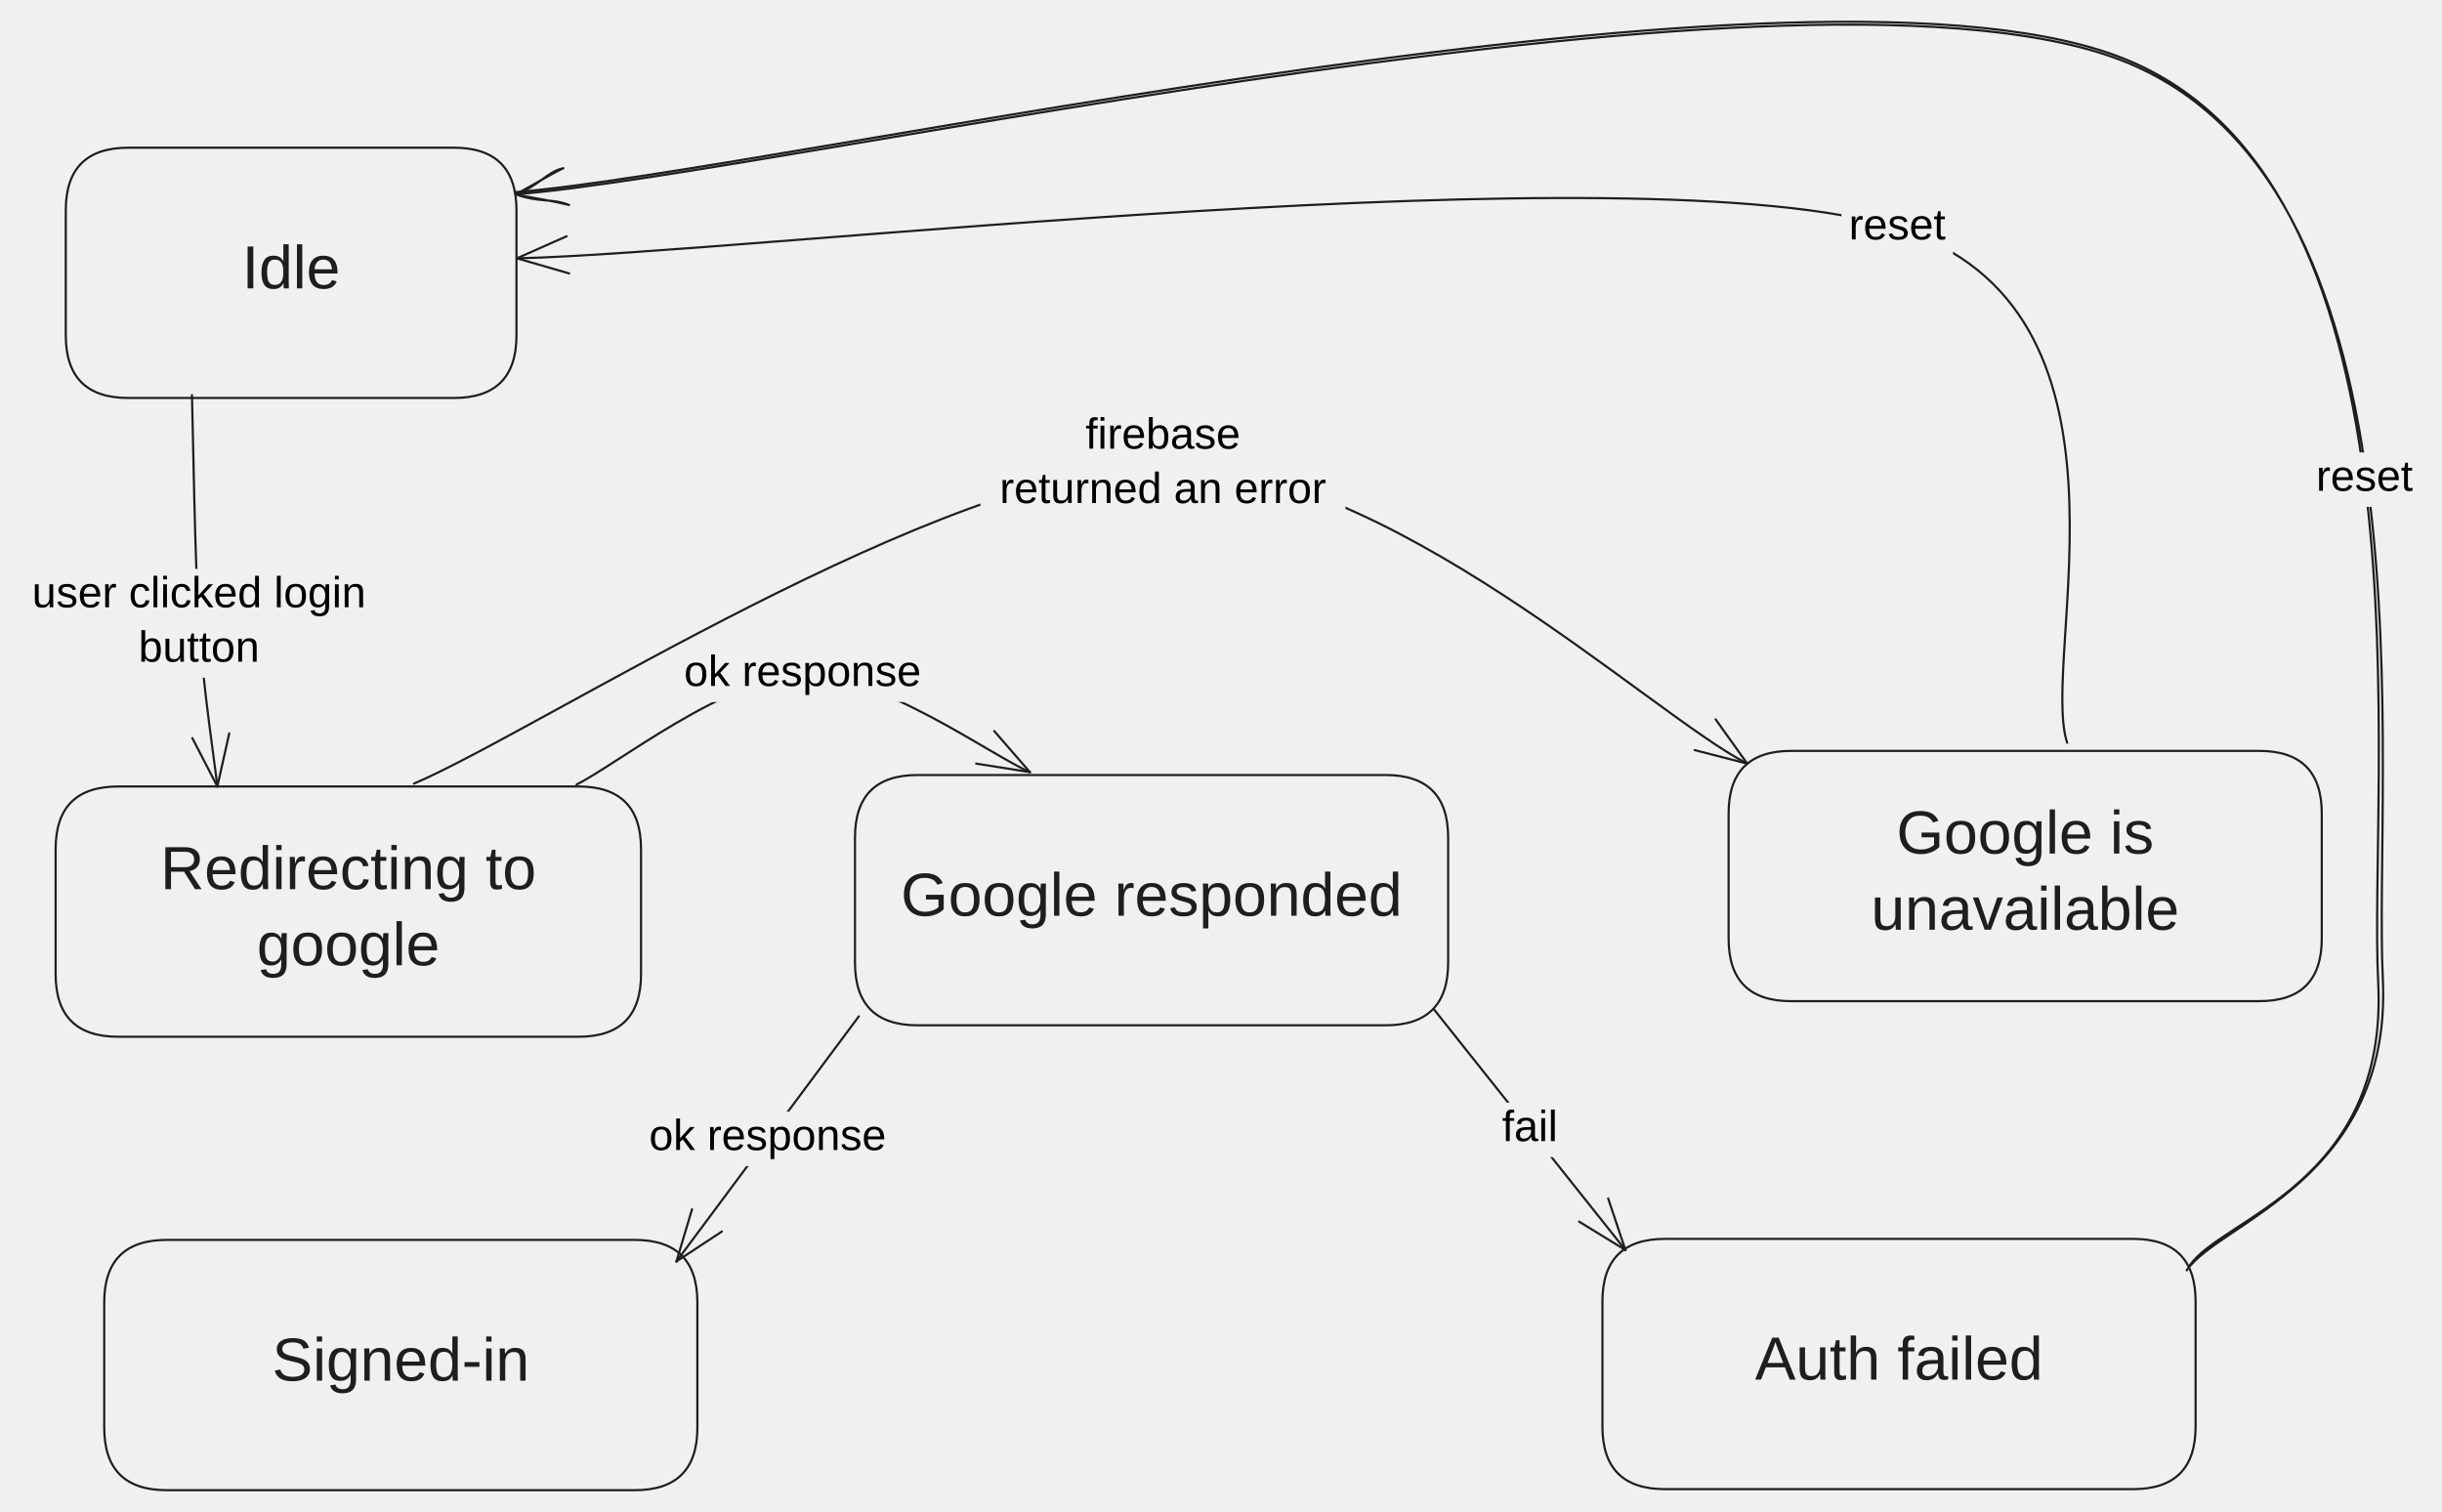
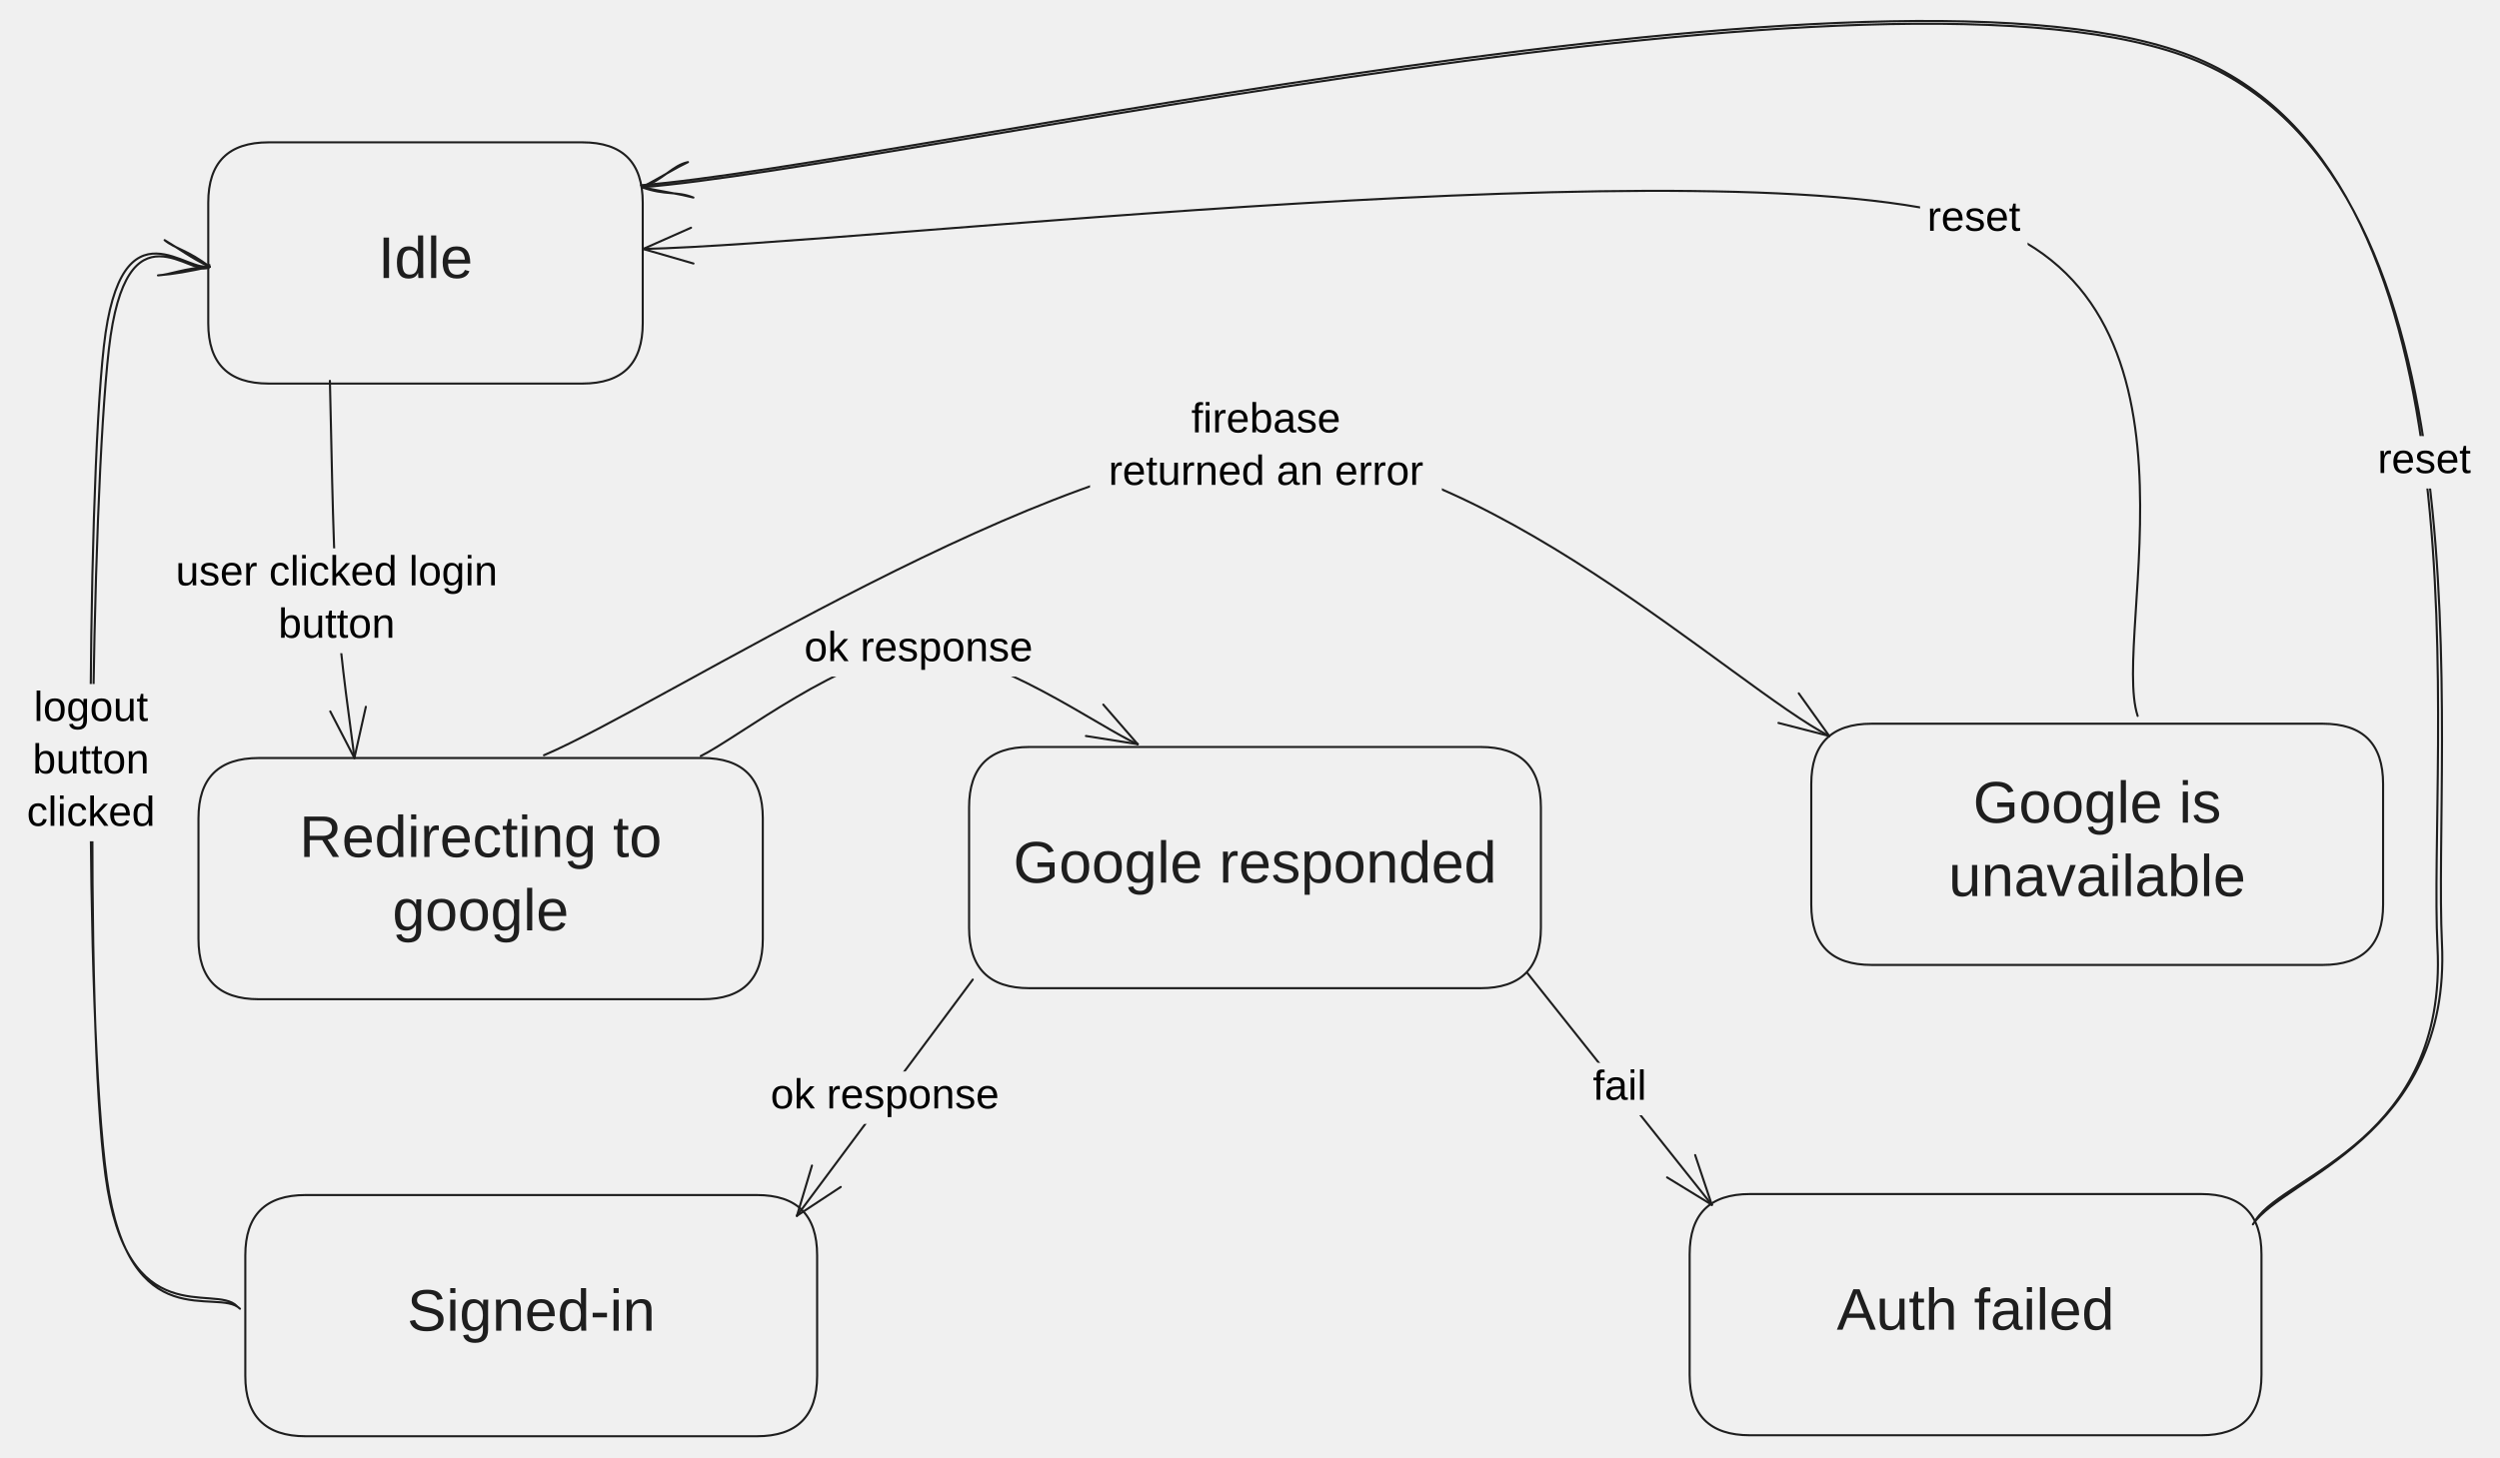
- <svg xmlns="http://www.w3.org/2000/svg" version="1.1" viewBox="0 0 1122.041 694.742" width="1122.041" height="694.742">
+ <svg xmlns="http://www.w3.org/2000/svg" version="1.1" viewBox="0 0 1191.076 694.742" width="1191.076" height="694.742">
  <defs>
    <style>
            .state-box {
                fill: transparent;
                transition: fill 1s ease 0s;
            }
            .state-box.active {
                fill: deepskyblue;
                transition: fill 0s ease 0s;
            }

            text.arrow {
                fill: black;
                font-size: 20px;
                transition: fill 1s ease 0s;
            }
            text.arrow.active {
                fill: deepskyblue;
                transition: fill 0s ease 0s;
            }

            path.arrow {
                stroke: black;
                transition: stroke 1s ease 0s;
            }
            path.arrow.active {
                stroke: deepskyblue;
                transition: stroke 0s ease 0s;
            }
            * {
                font-family: Arial;
            }
        </style>
  </defs>
-   <g stroke-linecap="round" transform="translate(25.56338 361.3898) rotate(0 134.4867 57.5)">
+   <g stroke-linecap="round" transform="translate(94.5984 361.3898) rotate(0 134.4867 57.5)">
    <path d="M28.75 0 C98.32 0, 167.89 0, 240.22 0 C259.39 0, 268.97 9.58, 268.97 28.75 C268.97 51.54, 268.97 74.33, 268.97 86.25 C268.97 105.42, 259.39 115, 240.22 115 C186.88 115, 133.54 115, 28.75 115 C9.58 115, 0 105.42, 0 86.25 C0 68, 0 49.74, 0 28.75 C0 9.58, 9.58 0, 28.75 0" stroke="none" stroke-width="0" class="state-box redirecting-to-google-0" />
    <path d="M28.75 0 C76.49 0, 124.22 0, 240.22 0 M28.75 0 C112.7 0, 196.65 0, 240.22 0 M240.22 0 C259.39 0, 268.97 9.58, 268.97 28.75 M240.22 0 C259.39 0, 268.97 9.58, 268.97 28.75 M268.97 28.75 C268.97 43.14, 268.97 57.52, 268.97 86.25 M268.97 28.75 C268.97 49.47, 268.97 70.19, 268.97 86.25 M268.97 86.25 C268.97 105.42, 259.39 115, 240.22 115 M268.97 86.25 C268.97 105.42, 259.39 115, 240.22 115 M240.22 115 C181.82 115, 123.42 115, 28.75 115 M240.22 115 C178.36 115, 116.5 115, 28.75 115 M28.75 115 C9.58 115, 0 105.42, 0 86.25 M28.75 115 C9.58 115, 0 105.42, 0 86.25 M0 86.25 C0 66.91, 0 47.57, 0 28.75 M0 86.25 C0 64.29, 0 42.33, 0 28.75 M0 28.75 C0 9.58, 9.58 0, 28.75 0 M0 28.75 C0 9.58, 9.58 0, 28.75 0" stroke="#1e1e1e" stroke-width="1" fill="none" />
  </g>
-   <g transform="translate(62.24612 383.8898) rotate(0 97.80395 35)">
+   <g transform="translate(131.2811 383.8898) rotate(0 97.80395 35)">
    <text x="97.804" y="24.668" font-family="Excalifont, Xiaolai, sans-serif, Segoe UI Emoji" font-size="28px" fill="#1e1e1e" text-anchor="middle" direction="ltr" dominant-baseline="alphabetic">
            Redirecting to
        </text>
    <text x="97.804" y="59.668" font-family="Excalifont, Xiaolai, sans-serif, Segoe UI Emoji" font-size="28px" fill="#1e1e1e" text-anchor="middle" direction="ltr" dominant-baseline="alphabetic">
            google
        </text>
  </g>
-   <g stroke-linecap="round" transform="translate(392.8485 356.1276) rotate(0 136.2722 57.5)">
+   <g stroke-linecap="round" transform="translate(461.8835 356.1276) rotate(0 136.2722 57.5)">
    <path d="M28.75 0 C105.01 0, 181.28 0, 243.79 0 C262.96 0, 272.54 9.58, 272.54 28.75 C272.54 51.63, 272.54 74.51, 272.54 86.25 C272.54 105.42, 262.96 115, 243.79 115 C188 115, 132.2 115, 28.75 115 C9.58 115, 0 105.42, 0 86.25 C0 73.27, 0 60.29, 0 28.75 C0 9.58, 9.58 0, 28.75 0" stroke="none" stroke-width="0" class="state-box google-responded-0" />
    <path d="M28.75 0 C78.09 0, 127.43 0, 243.79 0 M28.75 0 C80.91 0, 133.07 0, 243.79 0 M243.79 0 C262.96 0, 272.54 9.58, 272.54 28.75 M243.79 0 C262.96 0, 272.54 9.58, 272.54 28.75 M272.54 28.75 C272.54 42.69, 272.54 56.62, 272.54 86.25 M272.54 28.75 C272.54 48.68, 272.54 68.61, 272.54 86.25 M272.54 86.25 C272.54 105.42, 262.96 115, 243.79 115 M272.54 86.25 C272.54 105.42, 262.96 115, 243.79 115 M243.79 115 C180 115, 116.2 115, 28.75 115 M243.79 115 C173.18 115, 102.56 115, 28.75 115 M28.75 115 C9.58 115, 0 105.42, 0 86.25 M28.75 115 C9.58 115, 0 105.42, 0 86.25 M0 86.25 C0 68.92, 0 51.59, 0 28.75 M0 86.25 C0 71.73, 0 57.2, 0 28.75 M0 28.75 C0 9.58, 9.58 0, 28.75 0 M0 28.75 C0 9.58, 9.58 0, 28.75 0" stroke="#1e1e1e" stroke-width="1" fill="none" />
  </g>
-   <g transform="translate(409.0148 396.1276) rotate(0 120.1059 17.5)">
+   <g transform="translate(478.0498 396.1276) rotate(0 120.1059 17.5)">
    <text x="120.106" y="24.668" font-family="Excalifont, Xiaolai, sans-serif, Segoe UI Emoji" font-size="28px" fill="#1e1e1e" text-anchor="middle" direction="ltr" dominant-baseline="alphabetic">
            Google responded
        </text>
  </g>
-   <g stroke-linecap="round" transform="translate(794.2548 345.0369) rotate(0 136.2722 57.5)">
+   <g stroke-linecap="round" transform="translate(863.2898 345.0369) rotate(0 136.2722 57.5)">
    <path d="M28.75 0 C95.35 0, 161.95 0, 243.79 0 C262.96 0, 272.54 9.58, 272.54 28.75 C272.54 50.35, 272.54 71.94, 272.54 86.25 C272.54 105.42, 262.96 115, 243.79 115 C186.96 115, 130.13 115, 28.75 115 C9.58 115, 0 105.42, 0 86.25 C0 71.3, 0 56.36, 0 28.75 C0 9.58, 9.58 0, 28.75 0" stroke="none" stroke-width="0" class="state-box google-is-unavailable-0" />
    <path d="M28.75 0 C96.02 0, 163.3 0, 243.79 0 M28.75 0 C102.51 0, 176.27 0, 243.79 0 M243.79 0 C262.96 0, 272.54 9.58, 272.54 28.75 M243.79 0 C262.96 0, 272.54 9.58, 272.54 28.75 M272.54 28.75 C272.54 51.53, 272.54 74.31, 272.54 86.25 M272.54 28.75 C272.54 40.42, 272.54 52.08, 272.54 86.25 M272.54 86.25 C272.54 105.42, 262.96 115, 243.79 115 M272.54 86.25 C272.54 105.42, 262.96 115, 243.79 115 M243.79 115 C165.42 115, 87.04 115, 28.75 115 M243.79 115 C191.78 115, 139.77 115, 28.75 115 M28.75 115 C9.58 115, 0 105.42, 0 86.25 M28.75 115 C9.58 115, 0 105.42, 0 86.25 M0 86.25 C0 70.28, 0 54.32, 0 28.75 M0 86.25 C0 65.48, 0 44.72, 0 28.75 M0 28.75 C0 9.58, 9.58 0, 28.75 0 M0 28.75 C0 9.58, 9.58 0, 28.75 0" stroke="#1e1e1e" stroke-width="1" fill="none" />
  </g>
-   <g transform="translate(859.365 367.5369) rotate(0 71.16196 35)">
+   <g transform="translate(928.4 367.5369) rotate(0 71.16196 35)">
    <text x="71.162" y="24.668" font-family="Excalifont, Xiaolai, sans-serif, Segoe UI Emoji" font-size="28px" fill="#1e1e1e" text-anchor="middle" direction="ltr" dominant-baseline="alphabetic">
            Google is
        </text>
    <text x="71.162" y="59.668" font-family="Excalifont, Xiaolai, sans-serif, Segoe UI Emoji" font-size="28px" fill="#1e1e1e" text-anchor="middle" direction="ltr" dominant-baseline="alphabetic">
            unavailable
        </text>
  </g>
-   <g stroke-linecap="round" transform="translate(47.88674 569.7423) rotate(0 136.2722 57.5)">
+   <g stroke-linecap="round" transform="translate(116.9217 569.7423) rotate(0 136.2722 57.5)">
    <path d="M28.75 0 C110.72 0, 192.68 0, 243.79 0 C262.96 0, 272.54 9.58, 272.54 28.75 C272.54 47.48, 272.54 66.22, 272.54 86.25 C272.54 105.42, 262.96 115, 243.79 115 C171.18 115, 98.57 115, 28.75 115 C9.58 115, 0 105.42, 0 86.25 C0 68.92, 0 51.6, 0 28.75 C0 9.58, 9.58 0, 28.75 0" stroke="none" stroke-width="0" class="state-box signed-in-0" />
    <path d="M28.75 0 C110.8 0, 192.84 0, 243.79 0 M28.75 0 C86.56 0, 144.38 0, 243.79 0 M243.79 0 C262.96 0, 272.54 9.58, 272.54 28.75 M243.79 0 C262.96 0, 272.54 9.58, 272.54 28.75 M272.54 28.75 C272.54 42.46, 272.54 56.17, 272.54 86.25 M272.54 28.75 C272.54 46.21, 272.54 63.68, 272.54 86.25 M272.54 86.25 C272.54 105.42, 262.96 115, 243.79 115 M272.54 86.25 C272.54 105.42, 262.96 115, 243.79 115 M243.79 115 C174.09 115, 104.39 115, 28.75 115 M243.79 115 C166.88 115, 89.97 115, 28.75 115 M28.75 115 C9.58 115, 0 105.42, 0 86.25 M28.75 115 C9.58 115, 0 105.42, 0 86.25 M0 86.25 C0 74.09, 0 61.94, 0 28.75 M0 86.25 C0 71.33, 0 56.41, 0 28.75 M0 28.75 C0 9.58, 9.58 0, 28.75 0 M0 28.75 C0 9.58, 9.58 0, 28.75 0" stroke="#1e1e1e" stroke-width="1" fill="none" />
  </g>
-   <g transform="translate(124.379 609.7423) rotate(0 59.77997 17.5)">
+   <g transform="translate(193.414 609.7423) rotate(0 59.77997 17.5)">
    <text x="59.78" y="24.668" font-family="Excalifont, Xiaolai, sans-serif, Segoe UI Emoji" font-size="28px" fill="#1e1e1e" text-anchor="middle" direction="ltr" dominant-baseline="alphabetic">
            Signed-in
        </text>
  </g>
  <g mask="url(#mask-dBRB1qP6bkcvI_AYK9K7M)" stroke-linecap="round">
-     <g transform="translate(394.6084 467.0172) rotate(0 -41.90224 56.30611)">
+     <g transform="translate(463.6434 467.0172) rotate(0 -41.90224 56.30611)">
      <path d="M0 0 C-13.97 18.77, -69.84 93.84, -83.8 112.61 M0 0 C-13.97 18.77, -69.84 93.84, -83.8 112.61" stroke="#1e1e1e" stroke-width="1" fill="none" />
    </g>
-     <g transform="translate(394.6084 467.0172) rotate(0 -41.90224 56.30611)">
+     <g transform="translate(463.6434 467.0172) rotate(0 -41.90224 56.30611)">
      <path d="M-76.64 88.66 C-78.33 94.3, -80.01 99.94, -83.8 112.61 M-76.64 88.66 C-78.42 94.63, -80.21 100.59, -83.8 112.61" stroke="#1e1e1e" stroke-width="1" fill="none" />
    </g>
-     <g transform="translate(394.6084 467.0172) rotate(0 -41.90224 56.30611)">
+     <g transform="translate(463.6434 467.0172) rotate(0 -41.90224 56.30611)">
      <path d="M-62.92 98.87 C-67.84 102.11, -72.75 105.34, -83.8 112.61 M-62.92 98.87 C-68.12 102.29, -73.33 105.72, -83.8 112.61" stroke="#1e1e1e" stroke-width="1" fill="none" />
    </g>
  </g>
  <mask id="mask-dBRB1qP6bkcvI_AYK9K7M">
-     <rect x="0" y="0" fill="#fff" width="578.413" height="679.629" />
-     <rect x="295.226" y="510.823" fill="#000" width="114.96" height="25" opacity="1" />
-   </mask>
-   <g transform="translate(295.2262 510.8233) rotate(0 57.47996 12.5)">
+     <rect x="0" y="0" fill="#fff" width="647.448" height="679.629" />
+     <rect x="364.261" y="510.823" fill="#000" width="114.96" height="25" opacity="1" />
+   </mask>
+   <g transform="translate(364.2612 510.8233) rotate(0 57.47996 12.5)">
    <text x="57.48" y="17.62" fill="#1e1e1e" text-anchor="middle" direction="ltr" dominant-baseline="alphabetic" class="arrow ok-response-0">
            ok response
        </text>
  </g>
  <g mask="url(#mask-_jBM0xn4zXRzigc2xyOJr)" stroke-linecap="round">
-     <g transform="translate(264.9501 360.4534) rotate(0 104.1366 -25.19781)">
+     <g transform="translate(333.9852 360.4534) rotate(0 104.1366 -25.19781)">
      <path d="M0 0 C17.3 -8.4, 69.09 -49.44, 103.8 -50.38 C138.51 -51.32, 190.86 -13.11, 208.27 -5.66 M0 0 C17.3 -8.4, 69.09 -49.44, 103.8 -50.38 C138.51 -51.32, 190.86 -13.11, 208.27 -5.66" stroke="#1e1e1e" stroke-width="1" fill="none" />
    </g>
-     <g transform="translate(264.9501 360.4534) rotate(0 104.1366 -25.19781)">
+     <g transform="translate(333.9852 360.4534) rotate(0 104.1366 -25.19781)">
      <path d="M183.58 -9.57 C190.56 -8.46, 197.54 -7.36, 208.27 -5.66 M183.58 -9.57 C192.19 -8.2, 200.8 -6.84, 208.27 -5.66" stroke="#1e1e1e" stroke-width="1" fill="none" />
    </g>
-     <g transform="translate(264.9501 360.4534) rotate(0 104.1366 -25.19781)">
+     <g transform="translate(333.9852 360.4534) rotate(0 104.1366 -25.19781)">
      <path d="M191.87 -24.53 C196.5 -19.19, 201.14 -13.86, 208.27 -5.66 M191.87 -24.53 C197.59 -17.95, 203.31 -11.37, 208.27 -5.66" stroke="#1e1e1e" stroke-width="1" fill="none" />
    </g>
  </g>
  <mask id="mask-_jBM0xn4zXRzigc2xyOJr">
-     <rect x="0" y="0" fill="#fff" width="573.223" height="510.832" />
-     <rect x="311.272" y="297.575" fill="#000" width="114.96" height="25" opacity="1" />
-   </mask>
-   <g transform="translate(311.2715 297.5749) rotate(0 57.81521 37.68064)">
+     <rect x="0" y="0" fill="#fff" width="642.258" height="510.832" />
+     <rect x="380.307" y="297.575" fill="#000" width="114.96" height="25" opacity="1" />
+   </mask>
+   <g transform="translate(380.3065 297.5749) rotate(0 57.81521 37.68064)">
    <text x="57.48" y="17.62" fill="#1e1e1e" text-anchor="middle" direction="ltr" dominant-baseline="alphabetic" class="arrow ok-response-1">
            ok response
        </text>
  </g>
  <g mask="url(#mask-M0EonnSy34e1POpJgDUsM)" stroke-linecap="round">
-     <g transform="translate(190.2321 360.0559) rotate(0 306.3022 -73.27007)">
+     <g transform="translate(259.2671 360.0559) rotate(0 306.3022 -73.27007)">
      <path d="M0 0 C57.35 -24.42, 242.01 -145, 344.11 -146.53 C446.21 -148.05, 567.86 -32.06, 612.6 -9.16 M0 0 C57.35 -24.42, 242.01 -145, 344.11 -146.53 C446.21 -148.05, 567.86 -32.06, 612.6 -9.16" stroke="#1e1e1e" stroke-width="1" fill="none" />
    </g>
-     <g transform="translate(190.2321 360.0559) rotate(0 306.3022 -73.27007)">
+     <g transform="translate(259.2671 360.0559) rotate(0 306.3022 -73.27007)">
      <path d="M588.39 -15.39 C596.19 -13.39, 603.98 -11.38, 612.6 -9.16 M588.39 -15.39 C596.23 -13.37, 604.08 -11.36, 612.6 -9.16" stroke="#1e1e1e" stroke-width="1" fill="none" />
    </g>
-     <g transform="translate(190.2321 360.0559) rotate(0 306.3022 -73.27007)">
+     <g transform="translate(259.2671 360.0559) rotate(0 306.3022 -73.27007)">
      <path d="M598.06 -29.5 C602.74 -22.95, 607.42 -16.41, 612.6 -9.16 M598.06 -29.5 C602.77 -22.91, 607.48 -16.33, 612.6 -9.16" stroke="#1e1e1e" stroke-width="1" fill="none" />
    </g>
  </g>
  <mask id="mask-M0EonnSy34e1POpJgDUsM">
-     <rect x="0" y="0" fill="#fff" width="902.836" height="606.581" />
-     <rect x="450.495" y="188.531" fill="#000" width="167.7" height="50" opacity="1" />
-   </mask>
-   <g transform="translate(450.4946 188.5307) rotate(0 46.03969 98.25513)">
+     <rect x="0" y="0" fill="#fff" width="971.871" height="606.581" />
+     <rect x="519.53" y="188.531" fill="#000" width="167.7" height="50" opacity="1" />
+   </mask>
+   <g transform="translate(519.5296 188.5307) rotate(0 46.03969 98.25513)">
    <text x="83.85" y="17.62" fill="#1e1e1e" text-anchor="middle" direction="ltr" dominant-baseline="alphabetic" class="arrow firebase-returned-an-error-0">
            firebase
        </text>
    <text x="83.85" y="42.62" fill="#1e1e1e" text-anchor="middle" direction="ltr" dominant-baseline="alphabetic" class="arrow firebase-returned-an-error-0">
            returned an error
        </text>
  </g>
-   <g stroke-linecap="round" transform="translate(30.2244 67.86578) rotate(0 103.5384 57.5)">
+   <g stroke-linecap="round" transform="translate(99.25941 67.86578) rotate(0 103.5384 57.5)">
    <path d="M28.75 0 C62.98 0, 97.2 0, 178.33 0 C197.49 0, 207.08 9.58, 207.08 28.75 C207.08 49.81, 207.08 70.87, 207.08 86.25 C207.08 105.42, 197.49 115, 178.33 115 C140.02 115, 101.72 115, 28.75 115 C9.58 115, 0 105.42, 0 86.25 C0 65.99, 0 45.72, 0 28.75 C0 9.58, 9.58 0, 28.75 0" stroke="none" stroke-width="0" class="state-box idle-0" />
    <path d="M28.75 0 C69.41 0, 110.06 0, 178.33 0 M28.75 0 C62.83 0, 96.91 0, 178.33 0 M178.33 0 C197.49 0, 207.08 9.58, 207.08 28.75 M178.33 0 C197.49 0, 207.08 9.58, 207.08 28.75 M207.08 28.75 C207.08 51.32, 207.08 73.89, 207.08 86.25 M207.08 28.75 C207.08 40.77, 207.08 52.79, 207.08 86.25 M207.08 86.25 C207.08 105.42, 197.49 115, 178.33 115 M207.08 86.25 C207.08 105.42, 197.49 115, 178.33 115 M178.33 115 C127.27 115, 76.21 115, 28.75 115 M178.33 115 C120.09 115, 61.85 115, 28.75 115 M28.75 115 C9.58 115, 0 105.42, 0 86.25 M28.75 115 C9.58 115, 0 105.42, 0 86.25 M0 86.25 C0 64.14, 0 42.03, 0 28.75 M0 86.25 C0 64.07, 0 41.89, 0 28.75 M0 28.75 C0 9.58, 9.58 0, 28.75 0 M0 28.75 C0 9.58, 9.58 0, 28.75 0" stroke="#1e1e1e" stroke-width="1" fill="none" />
  </g>
-   <g transform="translate(106.9948 107.8658) rotate(0 26.76798 17.5)">
+   <g transform="translate(176.0298 107.8658) rotate(0 26.76798 17.5)">
    <text x="26.768" y="24.668" font-family="Excalifont, Xiaolai, sans-serif, Segoe UI Emoji" font-size="28px" fill="#1e1e1e" text-anchor="middle" direction="ltr" dominant-baseline="alphabetic">
            Idle
        </text>
  </g>
  <g mask="url(#mask-CVrc5wLQHs3bX172iG-gf)" stroke-linecap="round">
-     <g transform="translate(88.19829 181.5582) rotate(0 5.84191 89.90357)">
+     <g transform="translate(157.2333 181.5582) rotate(0 5.84191 89.90357)">
      <path d="M0 0 C0.54 17.48, 1.27 74.9, 3.22 104.87 C5.17 134.84, 10.27 167.32, 11.68 179.81 M0 0 C0.54 17.48, 1.27 74.9, 3.22 104.87 C5.17 134.84, 10.27 167.32, 11.68 179.81" stroke="#1e1e1e" stroke-width="1" fill="none" />
    </g>
-     <g transform="translate(88.19829 181.5582) rotate(0 5.84191 89.90357)">
+     <g transform="translate(157.2333 181.5582) rotate(0 5.84191 89.90357)">
      <path d="M0.18 157.61 C3.21 163.45, 6.23 169.29, 11.68 179.81 M0.18 157.61 C3.07 163.18, 5.95 168.75, 11.68 179.81" stroke="#1e1e1e" stroke-width="1" fill="none" />
    </g>
-     <g transform="translate(88.19829 181.5582) rotate(0 5.84191 89.90357)">
+     <g transform="translate(157.2333 181.5582) rotate(0 5.84191 89.90357)">
      <path d="M17.14 155.41 C15.7 161.83, 14.27 168.25, 11.68 179.81 M17.14 155.41 C15.77 161.53, 14.4 167.66, 11.68 179.81" stroke="#1e1e1e" stroke-width="1" fill="none" />
    </g>
  </g>
  <mask id="mask-CVrc5wLQHs3bX172iG-gf">
-     <rect x="0" y="0" fill="#fff" width="199.882" height="461.365" />
-     <rect x="10" y="261.428" fill="#000" width="162.84" height="50" opacity="1" />
-   </mask>
-   <g transform="translate(10 261.4279) rotate(0 84.0402 10.0339)">
+     <rect x="0" y="0" fill="#fff" width="268.917" height="461.365" />
+     <rect x="79.035" y="261.428" fill="#000" width="162.84" height="50" opacity="1" />
+   </mask>
+   <g transform="translate(79.03501 261.4279) rotate(0 84.0402 10.0339)">
    <text x="81.42" y="17.62" fill="#1e1e1e" text-anchor="middle" direction="ltr" dominant-baseline="alphabetic" class="arrow user-clicked-login-button-0">
            user clicked login
        </text>
    <text x="81.42" y="42.62" fill="#1e1e1e" text-anchor="middle" direction="ltr" dominant-baseline="alphabetic" class="arrow user-clicked-login-button-0">
            button
        </text>
  </g>
  <g mask="url(#mask-41Rm7YzU-sNw_DWX7DwIt)" stroke-linecap="round">
-     <g transform="translate(949.8129 341.3104) rotate(0 -355.5747 -125.1621)">
+     <g transform="translate(1018.848 341.3104) rotate(0 -355.5747 -125.1621)">
      <path d="M0 0 C-13.01 -39.4, 40.64 -199.31, -78.08 -236.42 C-196.8 -273.52, -606.63 -224.91, -712.34 -222.61 M0 0 C-13.01 -39.4, 40.64 -199.31, -78.08 -236.42 C-196.8 -273.52, -606.63 -224.91, -712.34 -222.61" stroke="#1e1e1e" stroke-width="1" fill="none" />
    </g>
-     <g transform="translate(949.8129 341.3104) rotate(0 -355.5747 -125.1621)">
+     <g transform="translate(1018.848 341.3104) rotate(0 -355.5747 -125.1621)">
      <path d="M-689.48 -232.74 C-694.38 -230.56, -699.28 -228.39, -712.34 -222.61 M-689.48 -232.74 C-695.99 -229.85, -702.49 -226.97, -712.34 -222.61" stroke="#1e1e1e" stroke-width="1" fill="none" />
    </g>
-     <g transform="translate(949.8129 341.3104) rotate(0 -355.5747 -125.1621)">
+     <g transform="translate(1018.848 341.3104) rotate(0 -355.5747 -125.1621)">
      <path d="M-688.32 -215.68 C-693.47 -217.16, -698.62 -218.65, -712.34 -222.61 M-688.32 -215.68 C-695.15 -217.65, -701.99 -219.62, -712.34 -222.61" stroke="#1e1e1e" stroke-width="1" fill="none" />
    </g>
  </g>
  <mask id="mask-41Rm7YzU-sNw_DWX7DwIt">
-     <rect x="0" y="0" fill="#fff" width="1762.151" height="677.726" />
-     <rect x="846.113" y="92.395" fill="#000" width="51.24" height="25" opacity="1" />
-   </mask>
-   <g transform="translate(846.1126 92.39459) rotate(0 -251.8744 123.7537)">
+     <rect x="0" y="0" fill="#fff" width="1831.186" height="677.726" />
+     <rect x="915.148" y="92.395" fill="#000" width="51.24" height="25" opacity="1" />
+   </mask>
+   <g transform="translate(915.1476 92.39459) rotate(0 -251.8744 123.7537)">
    <text x="25.62" y="17.62" fill="#1e1e1e" text-anchor="middle" direction="ltr" dominant-baseline="alphabetic" class="arrow reset-0">
            reset
        </text>
  </g>
-   <g stroke-linecap="round" transform="translate(736.2836 569.2694) rotate(0 136.2722 57.5)">
+   <g stroke-linecap="round" transform="translate(805.3186 569.2694) rotate(0 136.2722 57.5)">
    <path d="M28.75 0 C81.28 0, 133.81 0, 243.79 0 C262.96 0, 272.54 9.58, 272.54 28.75 C272.54 41.32, 272.54 53.88, 272.54 86.25 C272.54 105.42, 262.96 115, 243.79 115 C197.98 115, 152.17 115, 28.75 115 C9.58 115, 0 105.42, 0 86.25 C0 73.87, 0 61.49, 0 28.75 C0 9.58, 9.58 0, 28.75 0" stroke="none" stroke-width="0" class="state-box auth-failed-0" />
    <path d="M28.75 0 C110.84 0, 192.93 0, 243.79 0 M28.75 0 C110.36 0, 191.98 0, 243.79 0 M243.79 0 C262.96 0, 272.54 9.58, 272.54 28.75 M243.79 0 C262.96 0, 272.54 9.58, 272.54 28.75 M272.54 28.75 C272.54 50.62, 272.54 72.48, 272.54 86.25 M272.54 28.75 C272.54 47.66, 272.54 66.56, 272.54 86.25 M272.54 86.25 C272.54 105.42, 262.96 115, 243.79 115 M272.54 86.25 C272.54 105.42, 262.96 115, 243.79 115 M243.79 115 C184.34 115, 124.9 115, 28.75 115 M243.79 115 C200.22 115, 156.65 115, 28.75 115 M28.75 115 C9.58 115, 0 105.42, 0 86.25 M28.75 115 C9.58 115, 0 105.42, 0 86.25 M0 86.25 C0 70.6, 0 54.95, 0 28.75 M0 86.25 C0 68.62, 0 51, 0 28.75 M0 28.75 C0 9.58, 9.58 0, 28.75 0 M0 28.75 C0 9.58, 9.58 0, 28.75 0" stroke="#1e1e1e" stroke-width="1" fill="none" />
  </g>
-   <g transform="translate(796.5638 609.2694) rotate(0 75.99196 17.5)">
+   <g transform="translate(865.5988 609.2694) rotate(0 75.99196 17.5)">
    <text x="75.992" y="24.668" font-family="Excalifont, Xiaolai, sans-serif, Segoe UI Emoji" font-size="28px" fill="#1e1e1e" text-anchor="middle" direction="ltr" dominant-baseline="alphabetic">
            Auth failed
        </text>
  </g>
  <g mask="url(#mask-w1CRAUmJBAGQwUlGqFZ85)" stroke-linecap="round">
-     <g transform="translate(659.0324 464.0206) rotate(0 43.90833 55.18548)">
+     <g transform="translate(728.0674 464.0206) rotate(0 43.90833 55.18548)">
      <path d="M0 0 C14.64 18.4, 73.18 91.98, 87.82 110.37 M0 0 C14.64 18.4, 73.18 91.98, 87.82 110.37" stroke="#1e1e1e" stroke-width="1" fill="none" />
    </g>
-     <g transform="translate(659.0324 464.0206) rotate(0 43.90833 55.18548)">
+     <g transform="translate(728.0674 464.0206) rotate(0 43.90833 55.18548)">
      <path d="M66.5 97.31 C73.72 101.73, 80.94 106.16, 87.82 110.37 M66.5 97.31 C74.45 102.18, 82.4 107.05, 87.82 110.37" stroke="#1e1e1e" stroke-width="1" fill="none" />
    </g>
-     <g transform="translate(659.0324 464.0206) rotate(0 43.90833 55.18548)">
+     <g transform="translate(728.0674 464.0206) rotate(0 43.90833 55.18548)">
      <path d="M79.88 86.66 C82.57 94.69, 85.26 102.72, 87.82 110.37 M79.88 86.66 C82.84 95.5, 85.8 104.34, 87.82 110.37" stroke="#1e1e1e" stroke-width="1" fill="none" />
    </g>
  </g>
  <mask id="mask-w1CRAUmJBAGQwUlGqFZ85">
-     <rect x="0" y="0" fill="#fff" width="846.849" height="674.392" />
-     <rect x="687.521" y="506.706" fill="#000" width="30.84" height="25" opacity="1" />
-   </mask>
-   <g transform="translate(687.5207 506.7061) rotate(0 15.41998 12.5)">
+     <rect x="0" y="0" fill="#fff" width="915.884" height="674.392" />
+     <rect x="756.556" y="506.706" fill="#000" width="30.84" height="25" opacity="1" />
+   </mask>
+   <g transform="translate(756.5557 506.7061) rotate(0 15.41998 12.5)">
    <text x="15.42" y="17.62" fill="#1e1e1e" text-anchor="middle" direction="ltr" dominant-baseline="alphabetic" class="arrow fail-0">
            fail
        </text>
  </g>
  <g mask="url(#mask-X4xVCqoFczZUFWfL8BiAX)" stroke-linecap="round">
-     <g transform="translate(1006.119 582.2483) rotate(0 -340.3475 -285.3851)">
+     <g transform="translate(1075.154 582.2483) rotate(0 -340.3475 -285.3851)">
      <path d="M0.05 -0.75 C14.53 -22.49, 91.23 -38.42, 86.61 -130.67 C81.98 -222.92, 115.01 -493.72, -27.69 -554.26 C-170.4 -614.8, -645.87 -503.95, -769.6 -493.93 M-1.38 1.48 C13.47 -20.63, 93.15 -40.21, 88.73 -132.65 C84.31 -225.08, 115.11 -493.08, -27.88 -553.13 C-170.86 -613.18, -645.21 -502.83, -769.17 -492.96" stroke="#1e1e1e" stroke-width="1" fill="none" />
    </g>
-     <g transform="translate(1006.119 582.2483) rotate(0 -340.3475 -285.3851)">
+     <g transform="translate(1075.154 582.2483) rotate(0 -340.3475 -285.3851)">
      <path d="M-747.24 -504.96 C-754.64 -503.47, -759.07 -496.39, -769.17 -492.96 M-747.24 -504.96 C-753.23 -502.13, -759.01 -498.42, -769.17 -492.96" stroke="#1e1e1e" stroke-width="1" fill="none" />
    </g>
-     <g transform="translate(1006.119 582.2483) rotate(0 -340.3475 -285.3851)">
+     <g transform="translate(1075.154 582.2483) rotate(0 -340.3475 -285.3851)">
      <path d="M-744.66 -488.06 C-752.74 -491.29, -757.9 -488.93, -769.17 -492.96 M-744.66 -488.06 C-751.4 -489.8, -757.87 -490.64, -769.17 -492.96" stroke="#1e1e1e" stroke-width="1" fill="none" />
    </g>
  </g>
  <mask id="mask-X4xVCqoFczZUFWfL8BiAX">
-     <rect x="0" y="0" fill="#fff" width="1963.805" height="1236.144" />
-     <rect x="1060.801" y="207.903" fill="#000" width="51.24" height="25" opacity="1" />
-   </mask>
-   <g transform="translate(1060.801 207.9028) rotate(0 -395.0295 88.96043)">
+     <rect x="0" y="0" fill="#fff" width="2032.84" height="1236.144" />
+     <rect x="1129.836" y="207.903" fill="#000" width="51.24" height="25" opacity="1" />
+   </mask>
+   <g transform="translate(1129.836 207.9028) rotate(0 -395.0295 88.96043)">
    <text x="25.62" y="17.62" fill="#1e1e1e" text-anchor="middle" direction="ltr" dominant-baseline="alphabetic" class="arrow reset-1">
            reset
        </text>
  </g>
+   <g mask="url(#mask-ZDCSzJGlO7feK5sWD6uFR)" stroke-linecap="round">
+     <g transform="translate(114.4555 624.3712) rotate(0 -35.71355 -251.9583)">
+       <path d="M-0.08 -0.43 C-10.56 -10.87, -52.7 14.34, -63.51 -62.12 C-74.33 -138.58, -73.11 -386.56, -64.96 -459.21 C-56.81 -531.86, -23.23 -491.7, -14.62 -498.01 M-1.58 -1.7 C-12.12 -12.57, -54.04 11.93, -64.21 -64.1 C-74.37 -140.13, -70.86 -385.72, -62.57 -457.89 C-54.29 -530.06, -22.55 -490.7, -14.49 -497.13" stroke="#1e1e1e" stroke-width="1" fill="none" />
+     </g>
+     <g transform="translate(114.4555 624.3712) rotate(0 -35.71355 -251.9583)">
+       <path d="M-39.16 -493.08 C-33.79 -493.25, -26.51 -496.67, -14.49 -497.13 M-39.16 -493.08 C-30.84 -493.78, -25.06 -494.9, -14.49 -497.13" stroke="#1e1e1e" stroke-width="1" fill="none" />
+     </g>
+     <g transform="translate(114.4555 624.3712) rotate(0 -35.71355 -251.9583)">
+       <path d="M-35.99 -509.88 C-31.33 -505.9, -24.83 -505.17, -14.49 -497.13 M-35.99 -509.88 C-28.65 -505.57, -23.82 -501.65, -14.49 -497.13" stroke="#1e1e1e" stroke-width="1" fill="none" />
+     </g>
+   </g>
+   <mask id="mask-ZDCSzJGlO7feK5sWD6uFR">
+     <rect x="0" y="0" fill="#fff" width="278.456" height="1221.971" />
+     <rect x="10" y="326.105" fill="#000" width="66.7" height="75" opacity="1" />
+   </mask>
+   <g transform="translate(10 326.1054) rotate(0 68.74193 46.30747)">
+     <text x="33.35" y="17.62" fill="#1e1e1e" text-anchor="middle" direction="ltr" dominant-baseline="alphabetic" class="arrow logout-button-clicked-0">
+             logout
+         </text>
+     <text x="33.35" y="42.62" fill="#1e1e1e" text-anchor="middle" direction="ltr" dominant-baseline="alphabetic" class="arrow logout-button-clicked-0">
+             button
+         </text>
+     <text x="33.35" y="67.62" fill="#1e1e1e" text-anchor="middle" direction="ltr" dominant-baseline="alphabetic" class="arrow logout-button-clicked-0">
+             clicked
+         </text>
+   </g>
</svg>
